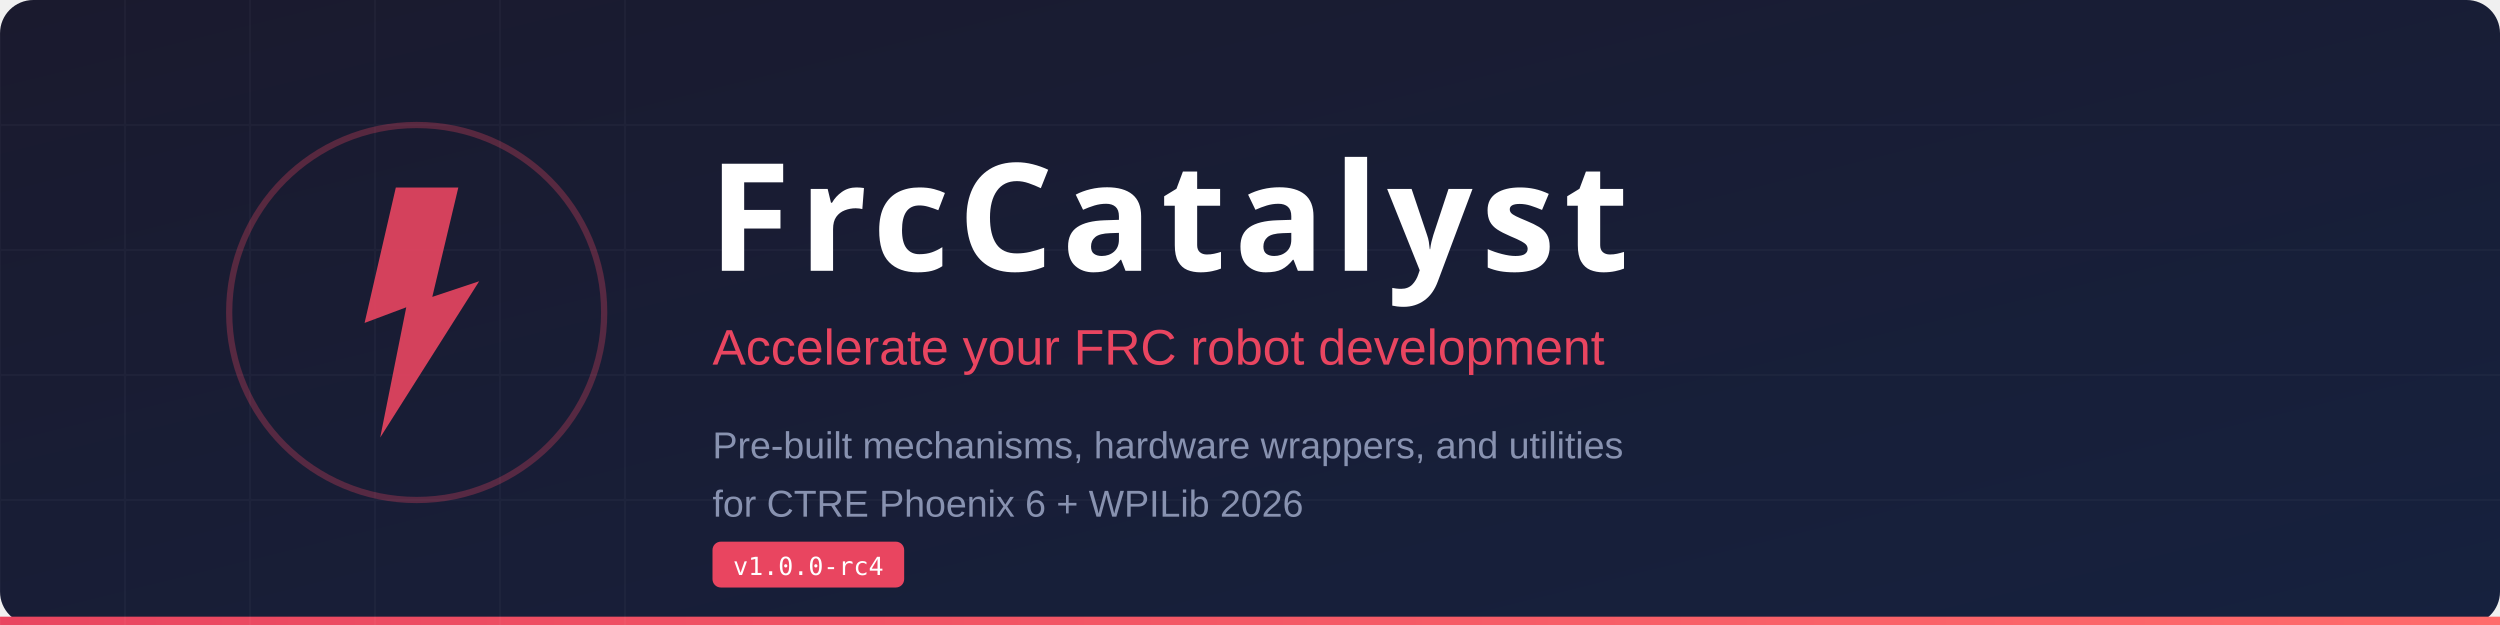
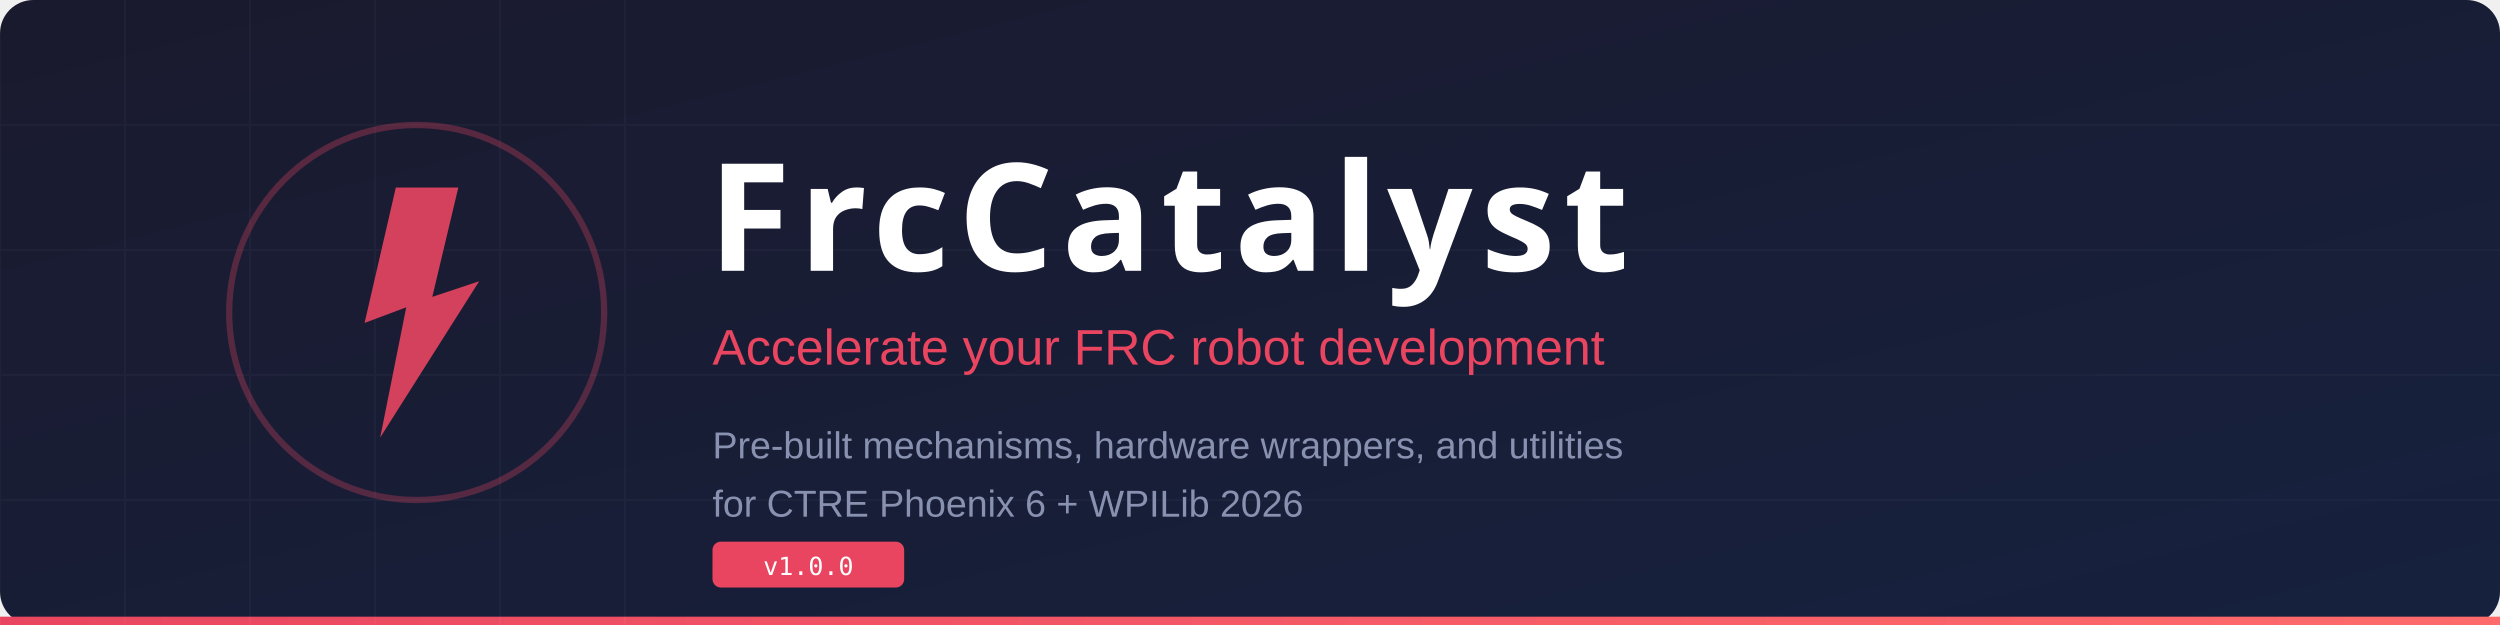
<svg xmlns="http://www.w3.org/2000/svg" viewBox="0 0 1200 300" width="1200" height="300">
  <defs>
    <linearGradient id="bannerBg" x1="0%" y1="0%" x2="100%" y2="100%">
      <stop offset="0%" style="stop-color:#1a1a2e;stop-opacity:1" />
      <stop offset="100%" style="stop-color:#16213e;stop-opacity:1" />
    </linearGradient>
    <linearGradient id="bannerAccent" x1="0%" y1="0%" x2="100%" y2="0%">
      <stop offset="0%" style="stop-color:#e94560;stop-opacity:1" />
      <stop offset="100%" style="stop-color:#ff6b6b;stop-opacity:1" />
    </linearGradient>
  </defs>
  <rect width="1200" height="300" rx="16" fill="url(#bannerBg)" />
  <rect x="0" y="296" width="1200" height="4" fill="url(#bannerAccent)" />
  <g opacity="0.03" stroke="#fff" stroke-width="1">
    <line x1="0" y1="0" x2="0" y2="300" />
    <line x1="60" y1="0" x2="60" y2="300" />
    <line x1="120" y1="0" x2="120" y2="300" />
    <line x1="180" y1="0" x2="180" y2="300" />
    <line x1="240" y1="0" x2="240" y2="300" />
    <line x1="300" y1="0" x2="300" y2="300" />
    <line x1="0" y1="60" x2="1200" y2="60" />
    <line x1="0" y1="120" x2="1200" y2="120" />
    <line x1="0" y1="180" x2="1200" y2="180" />
    <line x1="0" y1="240" x2="1200" y2="240" />
  </g>
  <g transform="translate(100,50) scale(0.5)">
    <circle cx="200" cy="200" r="180" fill="none" stroke="#e94560" stroke-width="6" opacity="0.3" />
    <path d="M180,80 L150,210 L190,195 L165,320 L260,170 L215,185 L240,80 Z" fill="#e94560" opacity="0.9" />
  </g>
  <text x="340" y="130" font-family="Arial Black, sans-serif" font-weight="900" font-size="72" fill="#ffffff" letter-spacing="4">FrcCatalyst</text>
  <text x="342" y="175" font-family="Arial, sans-serif" font-weight="400" font-size="24" fill="#e94560">Accelerate your FRC robot development</text>
  <text x="342" y="220" font-family="Arial, sans-serif" font-weight="300" font-size="18" fill="#8892b0">Pre-built mechanisms, hardware wrappers, and utilities</text>
  <text x="342" y="248" font-family="Arial, sans-serif" font-weight="300" font-size="18" fill="#8892b0">for CTRE Phoenix 6 + WPILib 2026</text>
  <rect x="342" y="260" width="92" height="22" rx="4" fill="#e94560" />
-   <text x="388" y="276" text-anchor="middle" font-family="monospace" font-size="12" fill="#fff">v1.0.0-rc4</text>
+   <text x="388" y="276" text-anchor="middle" font-family="monospace" font-size="12" fill="#fff">v1.0.0</text>
</svg>
